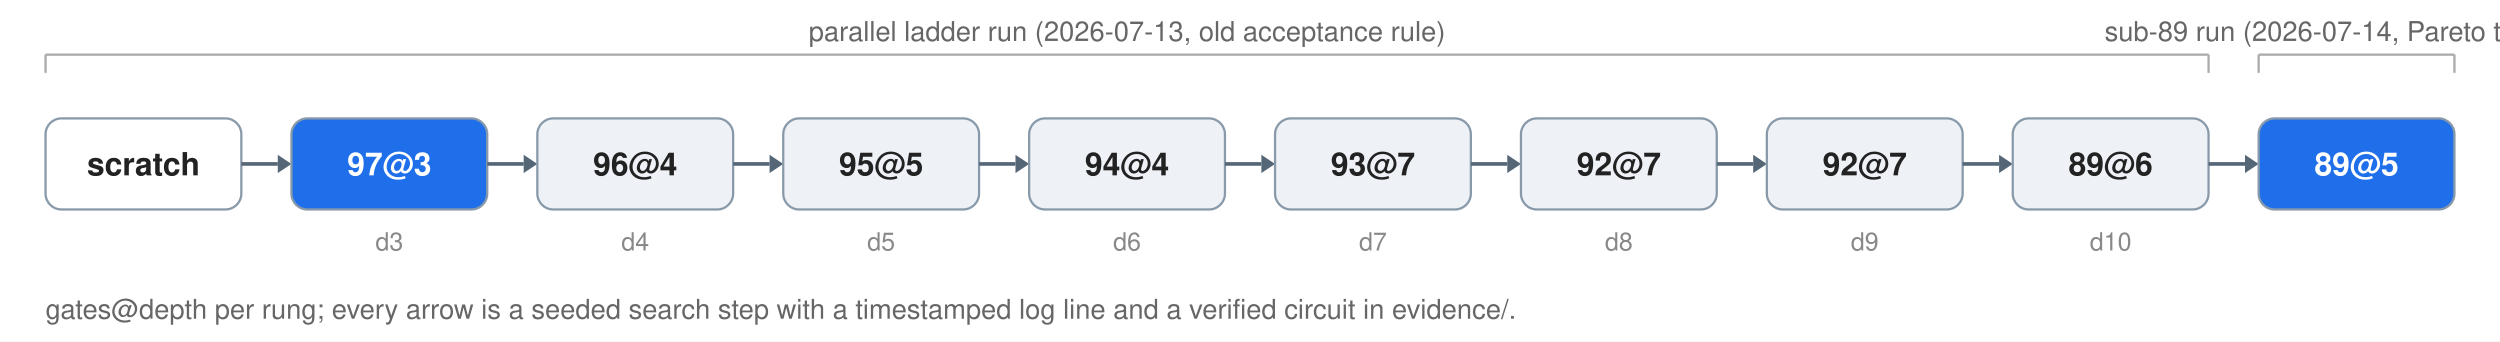
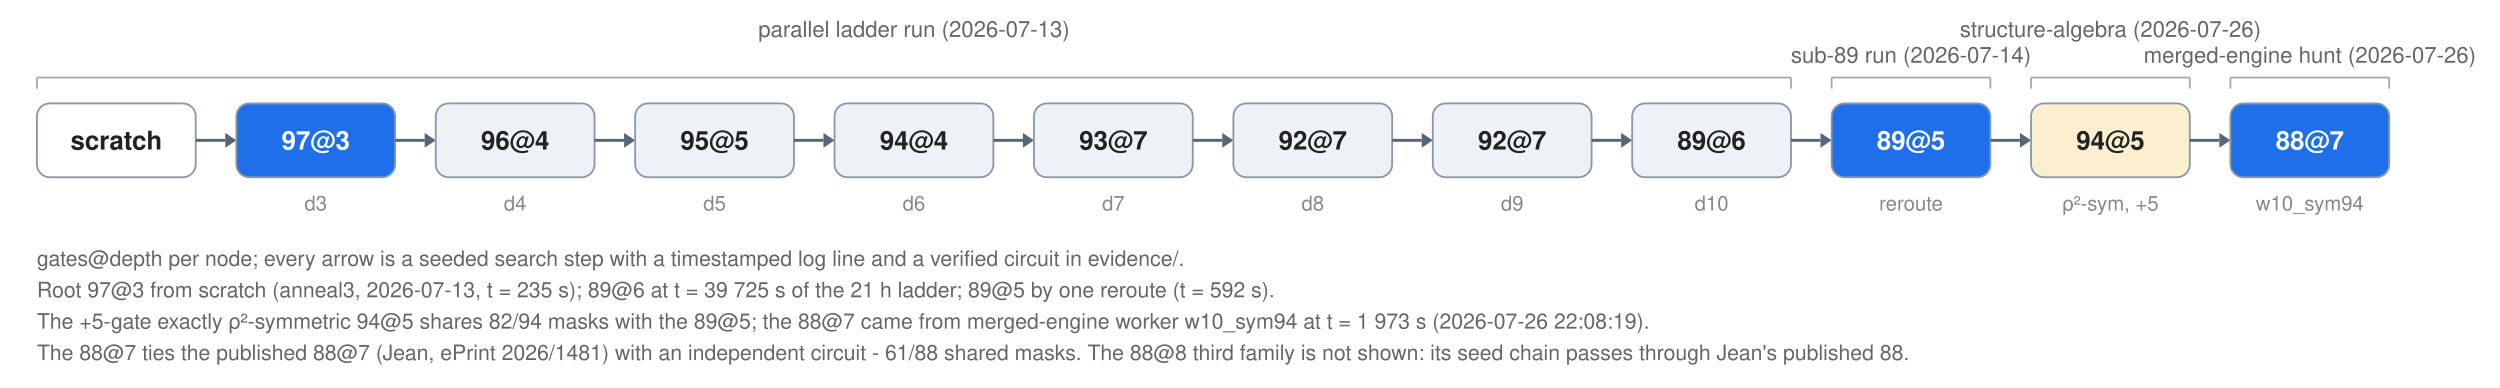
- <svg xmlns="http://www.w3.org/2000/svg" viewBox="0 0 1098 150" font-family="Helvetica,Arial,sans-serif" font-size="14">
-   <rect width="1098" height="150" fill="white" />
-   <line x1="20" y1="24" x2="970" y2="24" stroke="#aaaaaa" />
-   <line x1="20" y1="24" x2="20" y2="32" stroke="#aaaaaa" />
-   <line x1="970" y1="24" x2="970" y2="32" stroke="#aaaaaa" />
-   <text x="495" y="18" text-anchor="middle" fill="#666666" font-size="12">parallel ladder run (2026-07-13, old acceptance rule)</text>
-   <line x1="992" y1="24" x2="1078" y2="24" stroke="#aaaaaa" />
-   <line x1="992" y1="24" x2="992" y2="32" stroke="#aaaaaa" />
-   <line x1="1078" y1="24" x2="1078" y2="32" stroke="#aaaaaa" />
-   <text x="1035" y="18" text-anchor="middle" fill="#666666" font-size="12">sub-89 run (2026-07-14, Pareto tie-break)</text>
-   <rect x="20" y="52" width="86" height="40" rx="7" fill="#ffffff" stroke="#8899aa" />
-   <text x="63" y="77" text-anchor="middle" fill="#222222" font-weight="bold">scratch</text>
-   <line x1="106" y1="72" x2="122" y2="72" stroke="#556677" stroke-width="1.6" />
-   <path d="M122 68 L128 72 L122 76" fill="#556677" />
-   <rect x="128" y="52" width="86" height="40" rx="7" fill="#1f6feb" stroke="#8899aa" />
-   <text x="171" y="77" text-anchor="middle" fill="#ffffff" font-weight="bold">97@3</text>
-   <text x="171" y="110" text-anchor="middle" fill="#888888" font-size="11">d3</text>
-   <line x1="214" y1="72" x2="230" y2="72" stroke="#556677" stroke-width="1.6" />
-   <path d="M230 68 L236 72 L230 76" fill="#556677" />
-   <rect x="236" y="52" width="86" height="40" rx="7" fill="#eef2f7" stroke="#8899aa" />
-   <text x="279" y="77" text-anchor="middle" fill="#222222" font-weight="bold">96@4</text>
-   <text x="279" y="110" text-anchor="middle" fill="#888888" font-size="11">d4</text>
-   <line x1="322" y1="72" x2="338" y2="72" stroke="#556677" stroke-width="1.6" />
-   <path d="M338 68 L344 72 L338 76" fill="#556677" />
-   <rect x="344" y="52" width="86" height="40" rx="7" fill="#eef2f7" stroke="#8899aa" />
-   <text x="387" y="77" text-anchor="middle" fill="#222222" font-weight="bold">95@5</text>
-   <text x="387" y="110" text-anchor="middle" fill="#888888" font-size="11">d5</text>
-   <line x1="430" y1="72" x2="446" y2="72" stroke="#556677" stroke-width="1.6" />
-   <path d="M446 68 L452 72 L446 76" fill="#556677" />
-   <rect x="452" y="52" width="86" height="40" rx="7" fill="#eef2f7" stroke="#8899aa" />
-   <text x="495" y="77" text-anchor="middle" fill="#222222" font-weight="bold">94@4</text>
-   <text x="495" y="110" text-anchor="middle" fill="#888888" font-size="11">d6</text>
-   <line x1="538" y1="72" x2="554" y2="72" stroke="#556677" stroke-width="1.6" />
-   <path d="M554 68 L560 72 L554 76" fill="#556677" />
-   <rect x="560" y="52" width="86" height="40" rx="7" fill="#eef2f7" stroke="#8899aa" />
-   <text x="603" y="77" text-anchor="middle" fill="#222222" font-weight="bold">93@7</text>
-   <text x="603" y="110" text-anchor="middle" fill="#888888" font-size="11">d7</text>
-   <line x1="646" y1="72" x2="662" y2="72" stroke="#556677" stroke-width="1.6" />
-   <path d="M662 68 L668 72 L662 76" fill="#556677" />
-   <rect x="668" y="52" width="86" height="40" rx="7" fill="#eef2f7" stroke="#8899aa" />
-   <text x="711" y="77" text-anchor="middle" fill="#222222" font-weight="bold">92@7</text>
-   <text x="711" y="110" text-anchor="middle" fill="#888888" font-size="11">d8</text>
-   <line x1="754" y1="72" x2="770" y2="72" stroke="#556677" stroke-width="1.6" />
-   <path d="M770 68 L776 72 L770 76" fill="#556677" />
-   <rect x="776" y="52" width="86" height="40" rx="7" fill="#eef2f7" stroke="#8899aa" />
-   <text x="819" y="77" text-anchor="middle" fill="#222222" font-weight="bold">92@7</text>
-   <text x="819" y="110" text-anchor="middle" fill="#888888" font-size="11">d9</text>
-   <line x1="862" y1="72" x2="878" y2="72" stroke="#556677" stroke-width="1.6" />
-   <path d="M878 68 L884 72 L878 76" fill="#556677" />
-   <rect x="884" y="52" width="86" height="40" rx="7" fill="#eef2f7" stroke="#8899aa" />
-   <text x="927" y="77" text-anchor="middle" fill="#222222" font-weight="bold">89@6</text>
-   <text x="927" y="110" text-anchor="middle" fill="#888888" font-size="11">d10</text>
-   <line x1="970" y1="72" x2="986" y2="72" stroke="#556677" stroke-width="1.6" />
-   <path d="M986 68 L992 72 L986 76" fill="#556677" />
-   <rect x="992" y="52" width="86" height="40" rx="7" fill="#1f6feb" stroke="#8899aa" />
-   <text x="1035" y="77" text-anchor="middle" fill="#ffffff" font-weight="bold">89@5</text>
-   <text x="20" y="140" fill="#666666" font-size="12">gates@depth per rung; every arrow is a seeded search step with a timestamped log line and a verified circuit in evidence/.</text>
+ <svg xmlns="http://www.w3.org/2000/svg" viewBox="0 0 1354 210" font-family="Helvetica,Arial,sans-serif" font-size="14" role="img" aria-labelledby="ltitle ldesc">
+   <rect width="1354" height="210" fill="white" />
+   <line x1="20" y1="42" x2="970" y2="42" stroke="#aaaaaa" />
+   <line x1="20" y1="42" x2="20" y2="48" stroke="#aaaaaa" />
+   <line x1="970" y1="42" x2="970" y2="48" stroke="#aaaaaa" />
+   <text x="495" y="20" text-anchor="middle" fill="#666666" font-size="12">parallel ladder run (2026-07-13)</text>
+   <line x1="992" y1="42" x2="1078" y2="42" stroke="#aaaaaa" />
+   <line x1="992" y1="42" x2="992" y2="48" stroke="#aaaaaa" />
+   <line x1="1078" y1="42" x2="1078" y2="48" stroke="#aaaaaa" />
+   <text x="1035" y="34" text-anchor="middle" fill="#666666" font-size="12">sub-89 run (2026-07-14)</text>
+   <line x1="1100" y1="42" x2="1186" y2="42" stroke="#aaaaaa" />
+   <line x1="1100" y1="42" x2="1100" y2="48" stroke="#aaaaaa" />
+   <line x1="1186" y1="42" x2="1186" y2="48" stroke="#aaaaaa" />
+   <text x="1143" y="20" text-anchor="middle" fill="#666666" font-size="12">structure-algebra (2026-07-26)</text>
+   <line x1="1208" y1="42" x2="1294" y2="42" stroke="#aaaaaa" />
+   <line x1="1208" y1="42" x2="1208" y2="48" stroke="#aaaaaa" />
+   <line x1="1294" y1="42" x2="1294" y2="48" stroke="#aaaaaa" />
+   <text x="1251" y="34" text-anchor="middle" fill="#666666" font-size="12">merged-engine hunt (2026-07-26)</text>
+   <rect x="20" y="56" width="86" height="40" rx="7" fill="#ffffff" stroke="#8899aa" />
+   <text x="63" y="81" text-anchor="middle" fill="#222222" font-weight="bold">scratch</text>
+   <line x1="106" y1="76" x2="122" y2="76" stroke="#556677" stroke-width="1.6" />
+   <path d="M122 72 L128 76 L122 80" fill="#556677" />
+   <rect x="128" y="56" width="86" height="40" rx="7" fill="#1f6feb" stroke="#8899aa" />
+   <text x="171" y="81" text-anchor="middle" fill="#ffffff" font-weight="bold">97@3</text>
+   <text x="171" y="114" text-anchor="middle" fill="#888888" font-size="11">d3</text>
+   <line x1="214" y1="76" x2="230" y2="76" stroke="#556677" stroke-width="1.6" />
+   <path d="M230 72 L236 76 L230 80" fill="#556677" />
+   <rect x="236" y="56" width="86" height="40" rx="7" fill="#eef2f7" stroke="#8899aa" />
+   <text x="279" y="81" text-anchor="middle" fill="#222222" font-weight="bold">96@4</text>
+   <text x="279" y="114" text-anchor="middle" fill="#888888" font-size="11">d4</text>
+   <line x1="322" y1="76" x2="338" y2="76" stroke="#556677" stroke-width="1.6" />
+   <path d="M338 72 L344 76 L338 80" fill="#556677" />
+   <rect x="344" y="56" width="86" height="40" rx="7" fill="#eef2f7" stroke="#8899aa" />
+   <text x="387" y="81" text-anchor="middle" fill="#222222" font-weight="bold">95@5</text>
+   <text x="387" y="114" text-anchor="middle" fill="#888888" font-size="11">d5</text>
+   <line x1="430" y1="76" x2="446" y2="76" stroke="#556677" stroke-width="1.6" />
+   <path d="M446 72 L452 76 L446 80" fill="#556677" />
+   <rect x="452" y="56" width="86" height="40" rx="7" fill="#eef2f7" stroke="#8899aa" />
+   <text x="495" y="81" text-anchor="middle" fill="#222222" font-weight="bold">94@4</text>
+   <text x="495" y="114" text-anchor="middle" fill="#888888" font-size="11">d6</text>
+   <line x1="538" y1="76" x2="554" y2="76" stroke="#556677" stroke-width="1.6" />
+   <path d="M554 72 L560 76 L554 80" fill="#556677" />
+   <rect x="560" y="56" width="86" height="40" rx="7" fill="#eef2f7" stroke="#8899aa" />
+   <text x="603" y="81" text-anchor="middle" fill="#222222" font-weight="bold">93@7</text>
+   <text x="603" y="114" text-anchor="middle" fill="#888888" font-size="11">d7</text>
+   <line x1="646" y1="76" x2="662" y2="76" stroke="#556677" stroke-width="1.6" />
+   <path d="M662 72 L668 76 L662 80" fill="#556677" />
+   <rect x="668" y="56" width="86" height="40" rx="7" fill="#eef2f7" stroke="#8899aa" />
+   <text x="711" y="81" text-anchor="middle" fill="#222222" font-weight="bold">92@7</text>
+   <text x="711" y="114" text-anchor="middle" fill="#888888" font-size="11">d8</text>
+   <line x1="754" y1="76" x2="770" y2="76" stroke="#556677" stroke-width="1.6" />
+   <path d="M770 72 L776 76 L770 80" fill="#556677" />
+   <rect x="776" y="56" width="86" height="40" rx="7" fill="#eef2f7" stroke="#8899aa" />
+   <text x="819" y="81" text-anchor="middle" fill="#222222" font-weight="bold">92@7</text>
+   <text x="819" y="114" text-anchor="middle" fill="#888888" font-size="11">d9</text>
+   <line x1="862" y1="76" x2="878" y2="76" stroke="#556677" stroke-width="1.6" />
+   <path d="M878 72 L884 76 L878 80" fill="#556677" />
+   <rect x="884" y="56" width="86" height="40" rx="7" fill="#eef2f7" stroke="#8899aa" />
+   <text x="927" y="81" text-anchor="middle" fill="#222222" font-weight="bold">89@6</text>
+   <text x="927" y="114" text-anchor="middle" fill="#888888" font-size="11">d10</text>
+   <line x1="970" y1="76" x2="986" y2="76" stroke="#556677" stroke-width="1.6" />
+   <path d="M986 72 L992 76 L986 80" fill="#556677" />
+   <rect x="992" y="56" width="86" height="40" rx="7" fill="#1f6feb" stroke="#8899aa" />
+   <text x="1035" y="81" text-anchor="middle" fill="#ffffff" font-weight="bold">89@5</text>
+   <text x="1035" y="114" text-anchor="middle" fill="#888888" font-size="11">reroute</text>
+   <line x1="1078" y1="76" x2="1094" y2="76" stroke="#556677" stroke-width="1.6" />
+   <path d="M1094 72 L1100 76 L1094 80" fill="#556677" />
+   <rect x="1100" y="56" width="86" height="40" rx="7" fill="#fcefd0" stroke="#8899aa" />
+   <text x="1143" y="81" text-anchor="middle" fill="#222222" font-weight="bold">94@5</text>
+   <text x="1143" y="114" text-anchor="middle" fill="#888888" font-size="11">ρ²-sym, +5</text>
+   <line x1="1186" y1="76" x2="1202" y2="76" stroke="#556677" stroke-width="1.6" />
+   <path d="M1202 72 L1208 76 L1202 80" fill="#556677" />
+   <rect x="1208" y="56" width="86" height="40" rx="7" fill="#1f6feb" stroke="#8899aa" />
+   <text x="1251" y="81" text-anchor="middle" fill="#ffffff" font-weight="bold">88@7</text>
+   <text x="1251" y="114" text-anchor="middle" fill="#888888" font-size="11">w10_sym94</text>
+   <text x="20" y="144" fill="#666666" font-size="11.5">gates@depth per node; every arrow is a seeded search step with a timestamped log line and a verified circuit in evidence/.</text>
+   <text x="20" y="161" fill="#666666" font-size="11.5">Root 97@3 from scratch (anneal3, 2026-07-13, t = 235 s); 89@6 at t = 39 725 s of the 21 h ladder; 89@5 by one reroute (t = 592 s).</text>
+   <text x="20" y="178" fill="#666666" font-size="11.5">The +5-gate exactly ρ²-symmetric 94@5 shares 82/94 masks with the 89@5; the 88@7 came from merged-engine worker w10_sym94 at t = 1 973 s (2026-07-26 22:08:19).</text>
+   <text x="20" y="195" fill="#666666" font-size="11.5">The 88@7 ties the published 88@7 (Jean, ePrint 2026/1481) with an independent circuit - 61/88 shared masks. The 88@8 third family is not shown: its seed chain passes through Jean's published 88.</text>
</svg>
